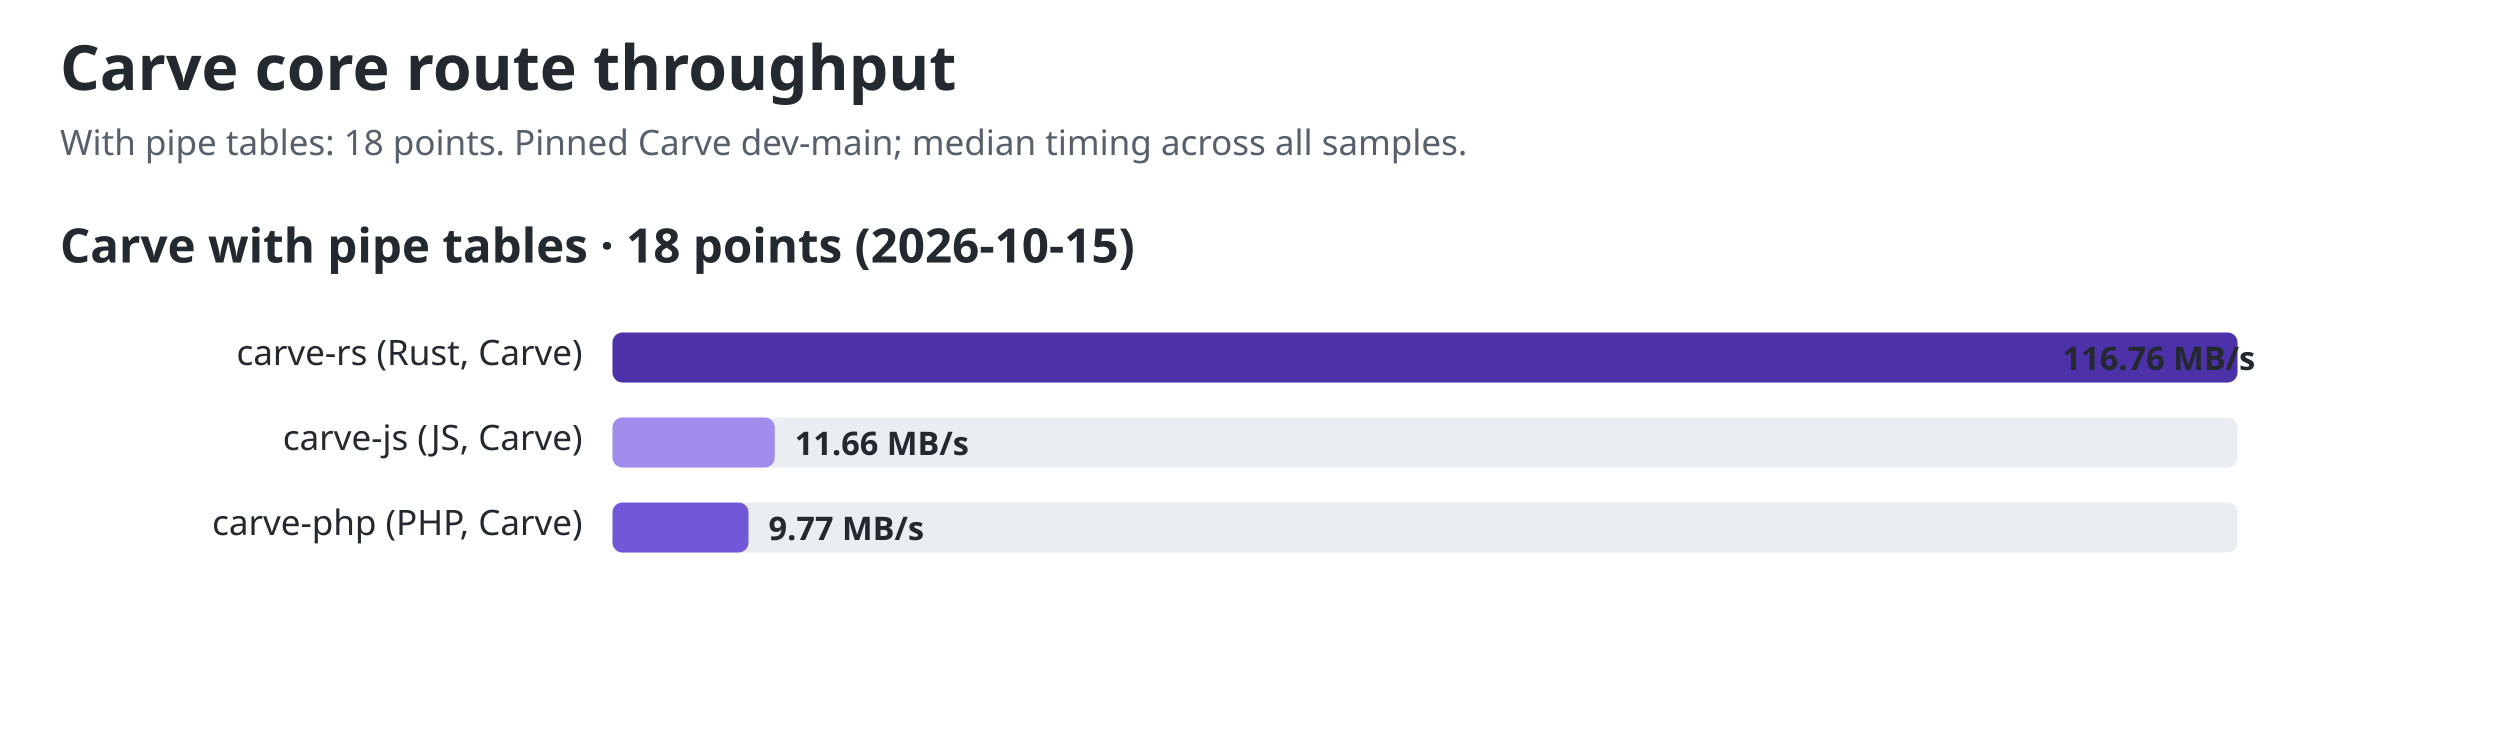
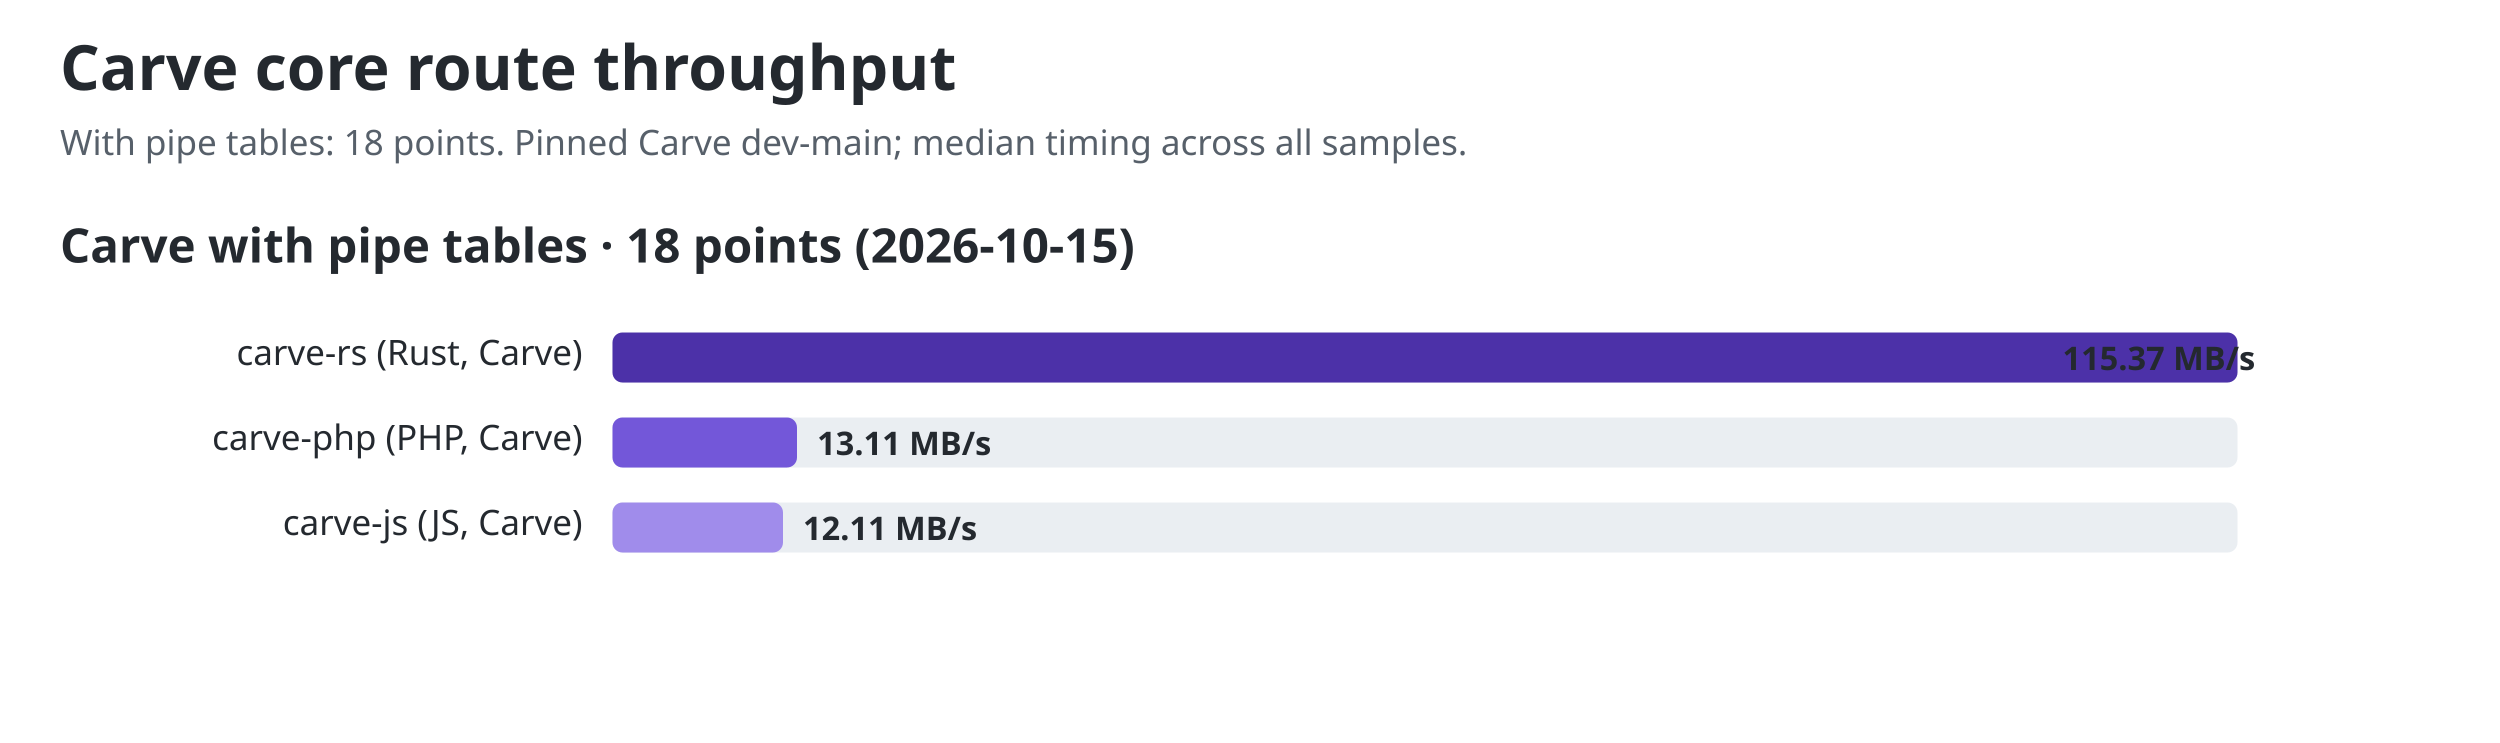
<svg xmlns="http://www.w3.org/2000/svg" width="1000" height="297" viewBox="0 0 1000 297" role="img" aria-labelledby="title desc">
  <style>text{font-family:ui-sans-serif,system-ui,sans-serif;fill:#24292f}.title{font-size:25px;font-weight:700}.sub{font-size:14px;fill:#57606a}.group{font-size:19px;font-weight:650}.label{font-size:14px}.value{font-size:13px;font-weight:650;fill:#24292f}.track{fill:#eaeef2}@media(prefers-color-scheme:dark){text,.value{fill:#f0f6fc}.sub{fill:#8c959f}.track{fill:#30363d}}</style>
  <text id="chart-title" class="title" x="24" y="36">Carve core route throughput</text>
  <text class="sub" x="24" y="62">With pipe tables: 18 points. Pinned Carve dev-main; median timing across all samples.</text>
  <text class="group" x="24" y="105">Carve with pipe tables · 18 points (2026-10-15)</text>
  <text class="label" x="233" y="146" text-anchor="end">carve-rs (Rust, Carve)</text>
  <rect class="track" x="245" y="133" width="650" height="20" rx="4" />
  <rect x="245" y="133" width="650.0" height="20" rx="4" fill="#4c31a8" />
-   <text class="value" x="825" y="148">116.76 MB/s</text>
-   <text class="label" x="233" y="180" text-anchor="end">carve-js (JS, Carve)</text>
+   <text class="value" x="825" y="148">115.37 MB/s</text>
+   <text class="label" x="233" y="180" text-anchor="end">carve-php (PHP, Carve)</text>
  <rect class="track" x="245" y="167" width="650" height="20" rx="4" />
-   <rect x="245" y="167" width="64.9" height="20" rx="4" fill="#a08ceb" />
-   <text class="value" x="317.903" y="182">11.66 MB/s</text>
-   <text class="label" x="233" y="214" text-anchor="end">carve-php (PHP, Carve)</text>
+   <rect x="245" y="167" width="73.8" height="20" rx="4" fill="#7357d9" />
+   <text class="value" x="326.849" y="182">13.11 MB/s</text>
+   <text class="label" x="233" y="214" text-anchor="end">carve-js (JS, Carve)</text>
  <rect class="track" x="245" y="201" width="650" height="20" rx="4" />
-   <rect x="245" y="201" width="54.4" height="20" rx="4" fill="#7357d9" />
-   <text class="value" x="307.401" y="216">9.77 MB/s</text>
+   <rect x="245" y="201" width="68.2" height="20" rx="4" fill="#a08ceb" />
+   <text class="value" x="321.204" y="216">12.11 MB/s</text>
</svg>
